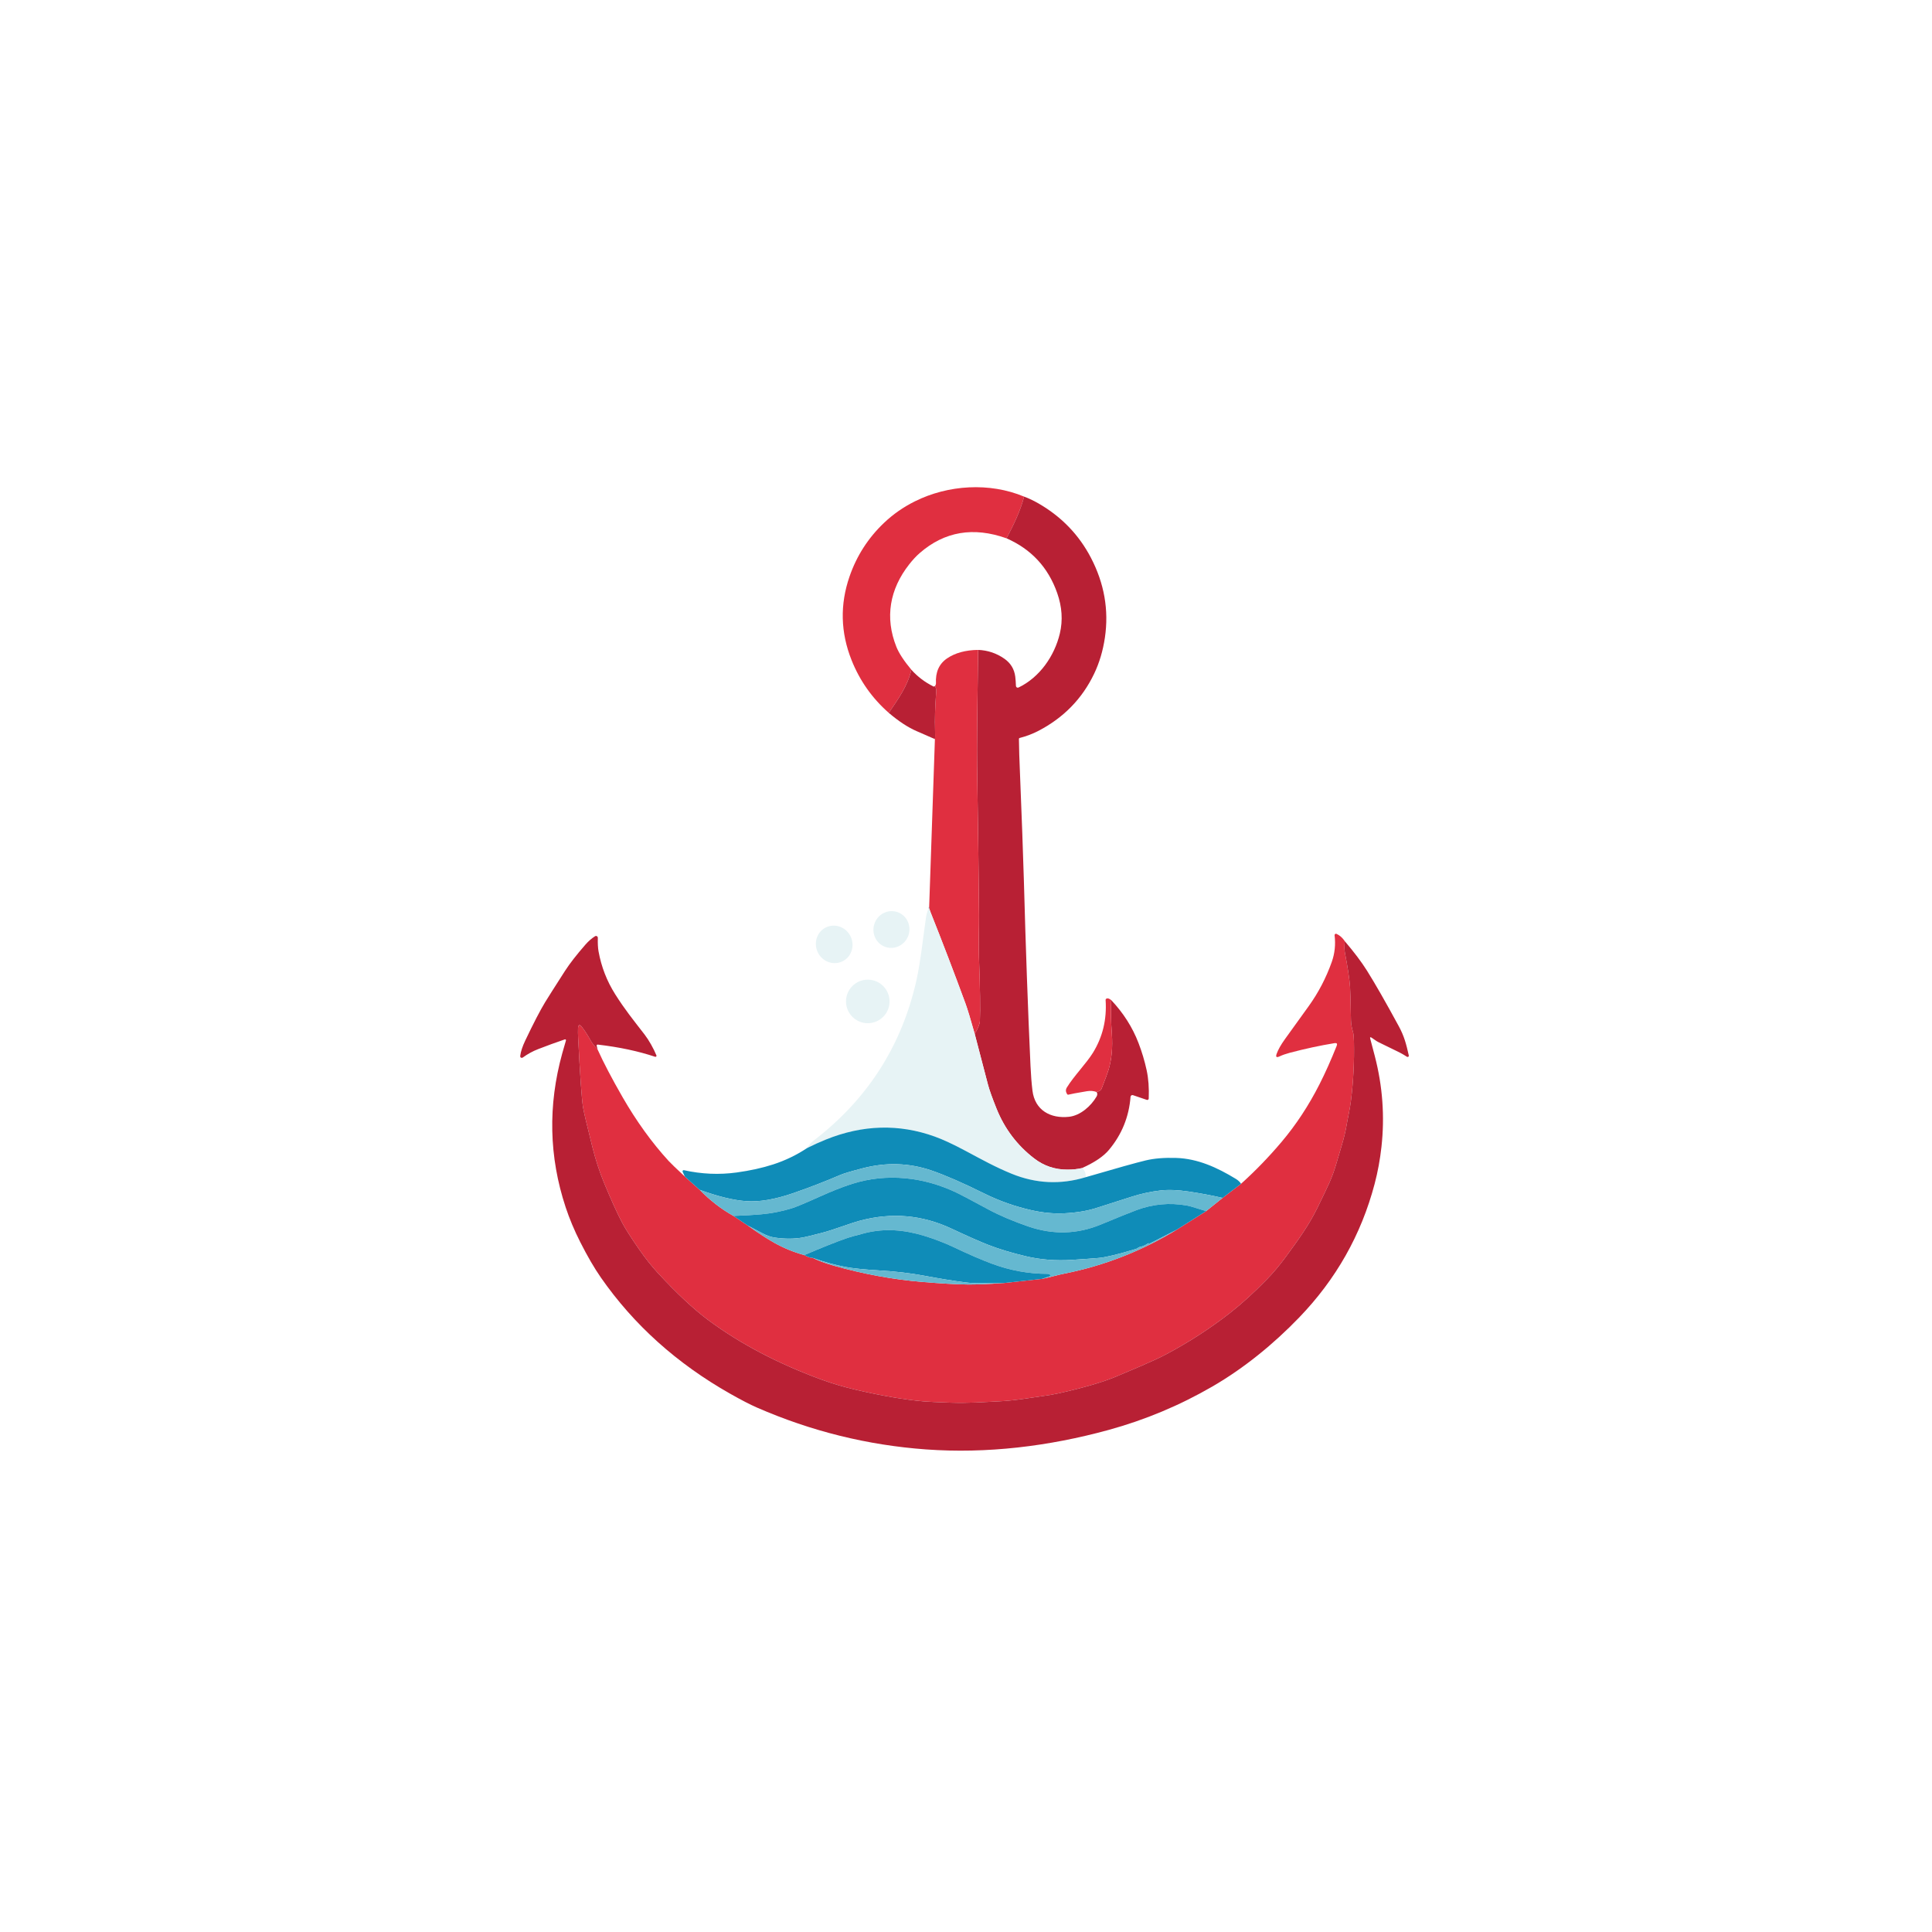
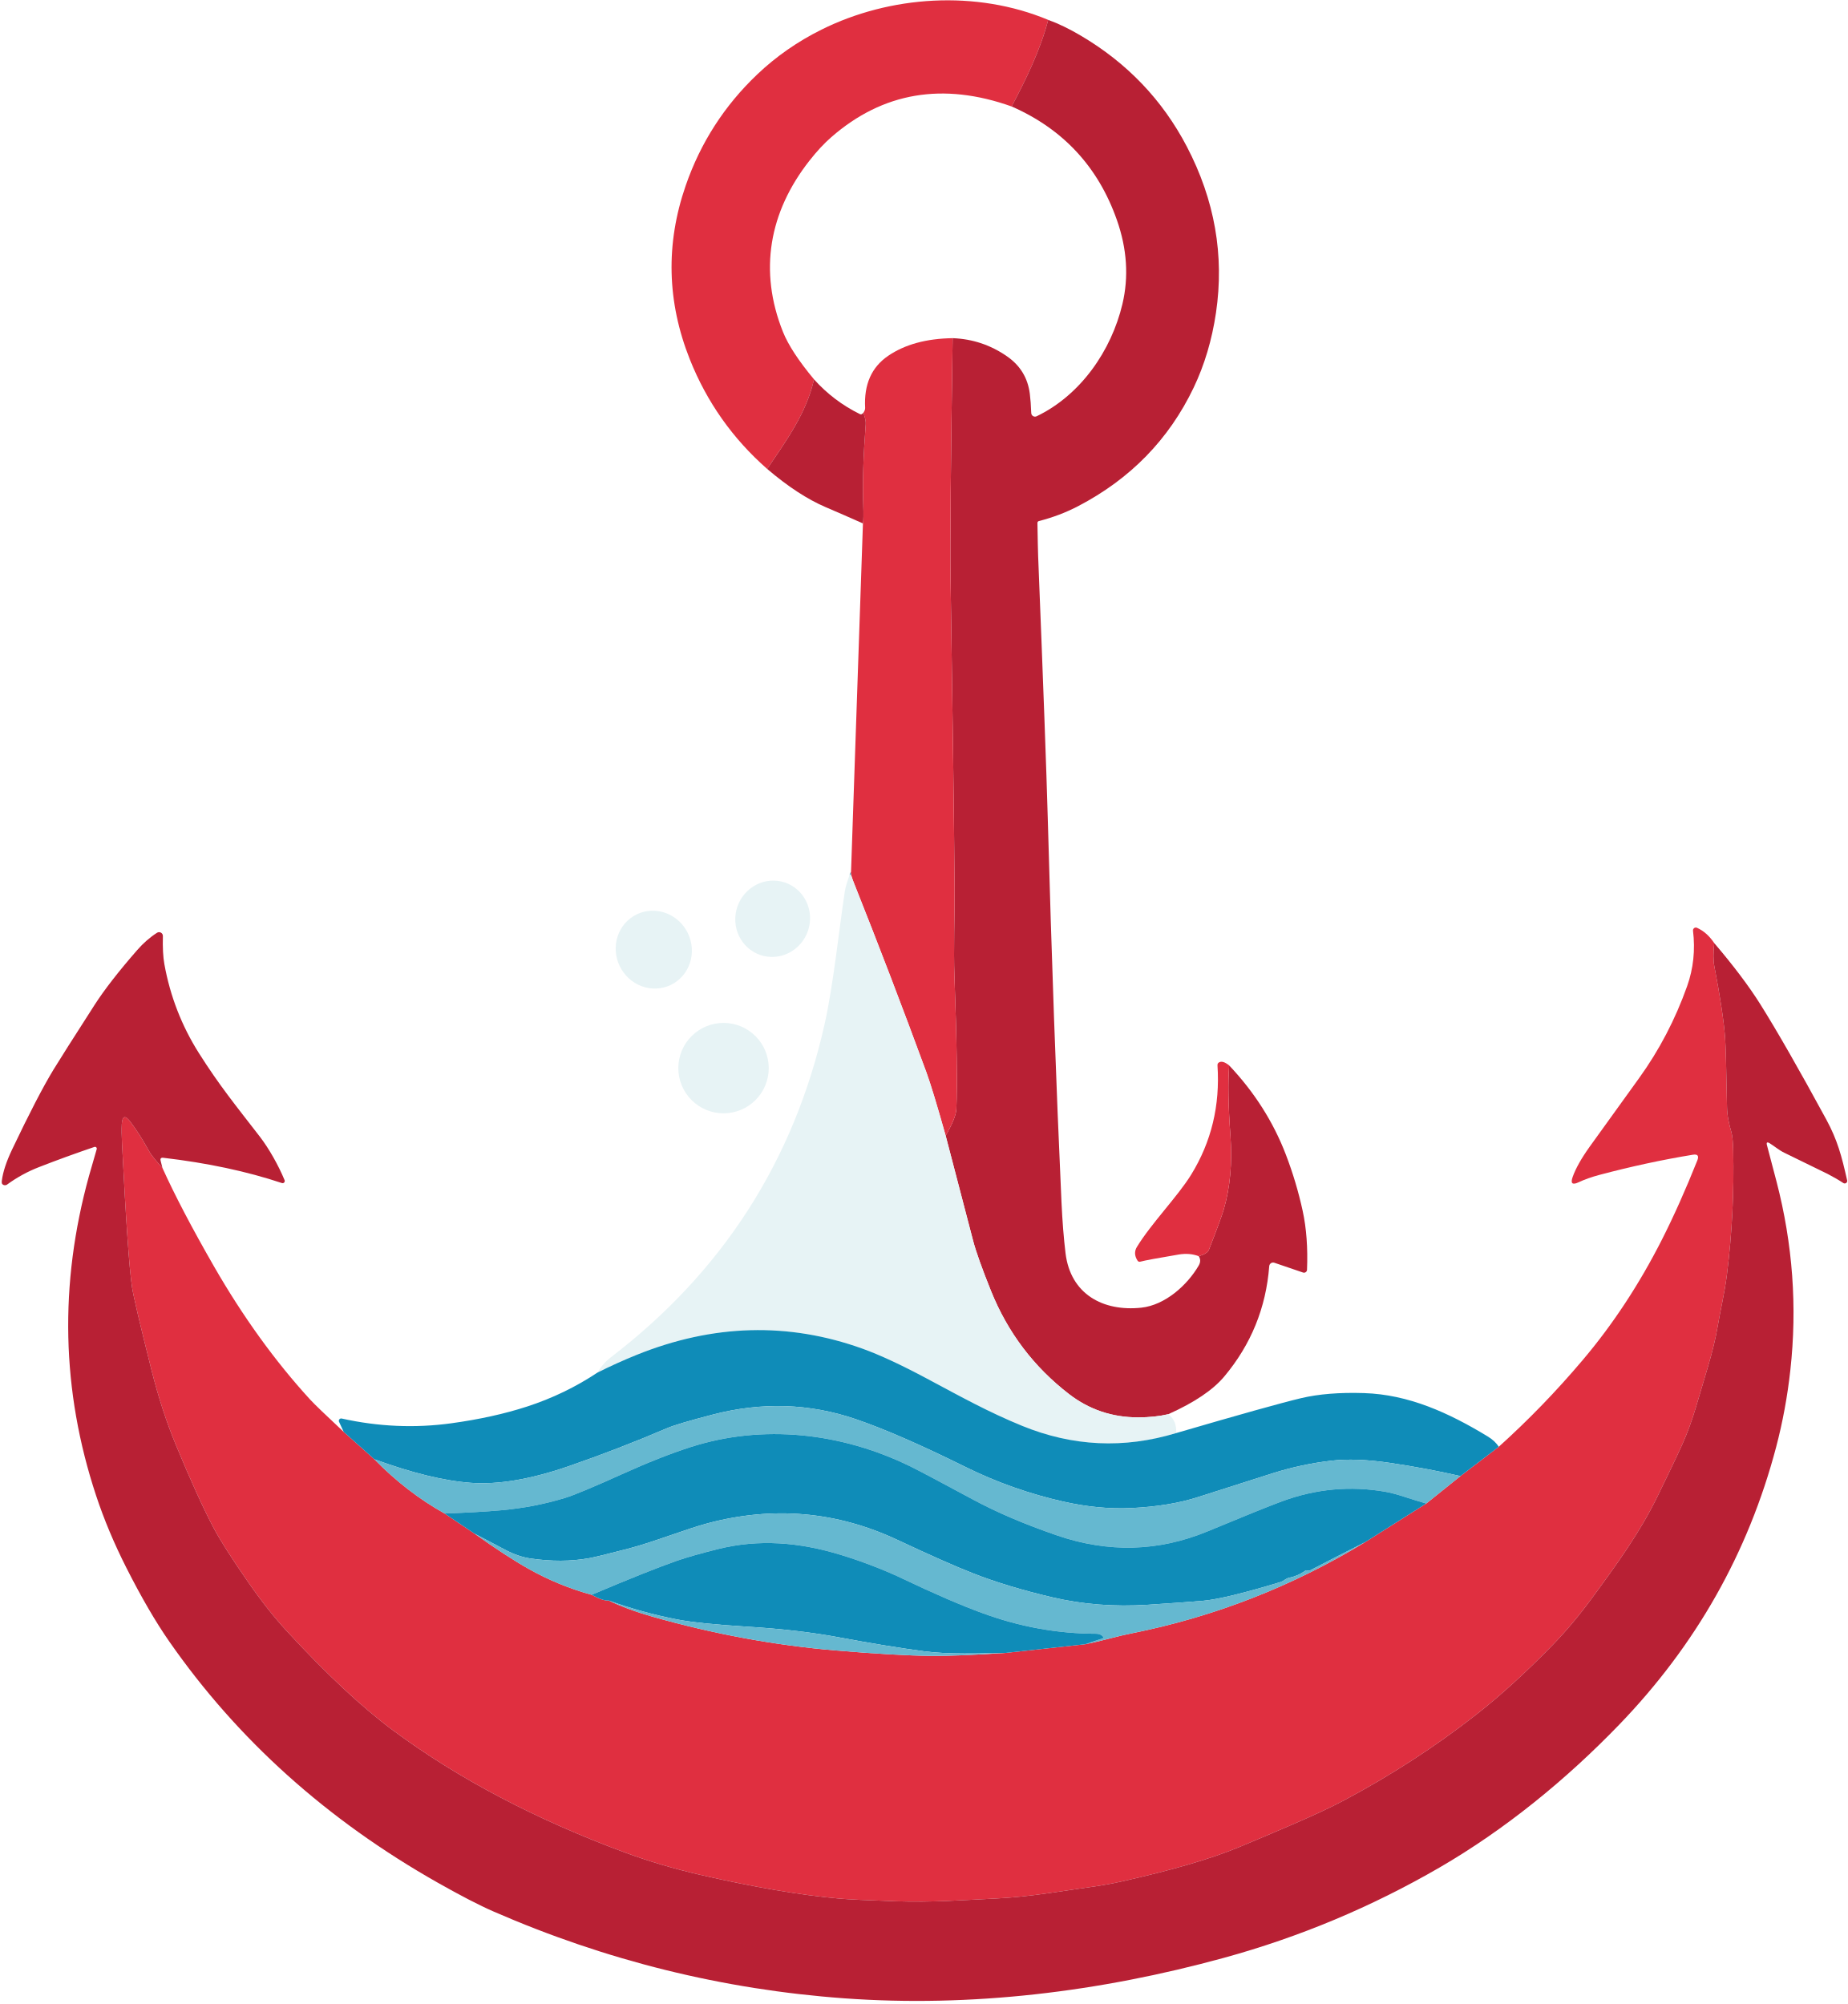
- <svg xmlns="http://www.w3.org/2000/svg" version="1.1" viewBox="0.00 0.00 1024.00 1024.00">
-   <path fill="#e02f40" d="   M 542.80 263.22   C 540.81 270.88 537.17 278.33 533.47 285.32   Q 507.18 275.96 487.47 293.13   Q 484.71 295.53 481.87 299.15   C 471.58 312.25 468.88 327.30 475.11 342.86   Q 477.11 347.86 483.03 354.97   C 481.15 363.52 475.90 370.71 471.08 377.84   Q 457.87 366.24 451.35 349.90   Q 442.57 327.83 450.28 305.53   Q 455.97 289.08 468.56 277.12   Q 475.74 270.29 484.91 265.72   C 502.46 256.98 524.42 255.54 542.80 263.22   Z" />
-   <path fill="#b82034" d="   M 581.22 578.79   Q 583.44 578.13 583.83 577.11   Q 586.94 569.13 587.60 566.86   Q 590.06 558.40 589.31 548.07   Q 588.48 536.74 588.99 530.10   Q 598.64 540.32 603.44 552.83   Q 606.15 559.89 607.74 567.21   Q 609.19 573.88 608.85 582.26   A 0.77 0.76 -79.4 0 1 607.84 582.96   L 600.51 580.46   A 0.99 0.98 -78.4 0 0 599.21 581.32   Q 597.98 597.27 587.74 609.49   Q 583.41 614.66 573.44 619.12   Q 570.01 619.93 565.73 619.93   Q 555.82 619.93 548.11 613.98   Q 534.60 603.56 528.19 587.62   Q 524.73 579.02 523.63 574.82   Q 520.14 561.44 516.63 548.02   Q 519.26 543.44 519.36 541.25   Q 519.77 531.66 518.88 507.56   C 518.60 500.07 518.96 491.82 518.91 485.00   Q 518.70 458.60 517.88 405.81   Q 517.68 392.79 518.41 344.46   Q 526.07 344.75 532.36 349.15   Q 537.35 352.64 538.11 358.66   Q 538.37 360.71 538.47 363.56   A 0.96 0.96 0.0 0 0 539.84 364.40   C 551.02 359.04 558.90 347.71 561.74 335.76   Q 564.21 325.34 560.33 314.30   Q 553.19 293.98 533.47 285.32   C 537.17 278.33 540.81 270.88 542.80 263.22   Q 546.66 264.60 551.22 267.30   Q 568.85 277.73 578.17 295.54   Q 588.86 316.00 585.62 337.97   Q 584.08 348.38 579.92 357.09   Q 570.44 376.92 550.40 387.36   Q 545.78 389.77 540.41 391.15   A 0.48 0.47 -7.0 0 0 540.05 391.61   Q 540.16 398.34 540.23 400.05   Q 542.21 449.54 542.68 466.80   Q 544.14 520.24 546.19 565.01   Q 546.53 572.30 547.22 578.01   C 548.49 588.49 556.81 592.97 566.56 591.93   C 572.62 591.28 578.27 586.22 581.20 581.19   Q 581.95 579.90 581.22 578.79   Z" />
-   <path fill="#e02f40" d="   M 518.41 344.46   Q 517.68 392.79 517.88 405.81   Q 518.70 458.60 518.91 485.00   C 518.96 491.82 518.60 500.07 518.88 507.56   Q 519.77 531.66 519.36 541.25   Q 519.26 543.44 516.63 548.02   Q 513.33 536.27 511.70 531.81   Q 502.76 507.47 493.16 483.37   Q 492.80 482.47 492.52 481.55   Q 492.32 480.86 492.48 480.70   L 495.52 391.75   Q 495.73 390.65 495.60 387.00   Q 495.30 378.61 496.22 366.55   C 496.31 365.39 495.95 364.57 495.64 363.49   Q 496.11 362.80 496.08 362.25   Q 495.59 353.30 501.97 348.96   Q 508.36 344.61 518.41 344.46   Z" />
-   <path fill="#b82034" d="   M 495.64 363.49   C 495.95 364.57 496.31 365.39 496.22 366.55   Q 495.30 378.61 495.60 387.00   Q 495.73 390.65 495.52 391.75   Q 490.83 389.66 485.95 387.57   Q 478.99 384.58 471.08 377.84   C 475.90 370.71 481.15 363.52 483.03 354.97   Q 488.02 360.53 494.72 363.83   Q 495.11 364.02 495.42 363.71   L 495.64 363.49   Z" />
-   <path fill="#65b8d0" d="   M 492.52 481.55   L 492.12 481.46   Q 492.20 480.93 492.48 480.70   Q 492.32 480.86 492.52 481.55   Z" />
-   <path fill="#e7f3f5" d="   M 492.52 481.55   Q 492.80 482.47 493.16 483.37   Q 502.76 507.47 511.70 531.81   Q 513.33 536.27 516.63 548.02   Q 520.14 561.44 523.63 574.82   Q 524.73 579.02 528.19 587.62   Q 534.60 603.56 548.11 613.98   Q 555.82 619.93 565.73 619.93   Q 570.01 619.93 573.44 619.12   Q 575.65 620.76 575.45 623.94   Q 555.49 630.00 536.14 622.09   C 527.52 618.56 520.79 614.81 511.73 609.97   Q 502.00 604.77 495.45 602.41   Q 467.02 592.16 437.73 603.99   Q 432.75 606.00 427.78 608.49   Q 429.15 606.15 431.14 604.63   Q 474.03 571.80 485.74 519.53   C 487.98 509.52 489.44 495.23 490.89 485.71   Q 491.13 484.16 492.12 481.46   L 492.52 481.55   Z" />
-   <path fill="#e7f3f5" d="   M 469.315 501.903   A 9.77 9.52 108.9 0 1 463.473 489.576   A 9.77 9.52 108.9 0 1 475.645 483.417   A 9.77 9.52 108.9 0 1 481.487 495.744   A 9.77 9.52 108.9 0 1 469.315 501.903   Z" />
-   <path fill="#e7f3f5" d="   M 446.461 509.558   A 10.00 9.66 64.4 0 1 433.428 504.714   A 10.00 9.66 64.4 0 1 437.819 491.522   A 10.00 9.66 64.4 0 1 450.852 496.366   A 10.00 9.66 64.4 0 1 446.461 509.558   Z" />
-   <path fill="#e02f40" d="   M 712.78 498.87   Q 712.39 502.62 712.79 504.71   Q 715.05 516.47 715.55 522.99   Q 715.78 525.98 716.04 540.81   C 716.08 543.01 716.59 545.16 717.15 547.11   Q 717.54 548.46 717.62 551.85   Q 717.98 567.67 716.03 583.37   C 715.42 588.29 714.37 592.44 713.60 597.00   Q 712.90 601.16 711.15 607.07   Q 710.63 608.82 708.17 617.12   Q 706.62 622.38 704.57 626.94   Q 702.78 630.93 698.30 640.09   C 693.79 649.32 688.08 657.20 681.58 666.05   Q 676.59 672.84 671.48 678.09   Q 661.29 688.55 652.04 695.79   Q 636.24 708.16 618.08 717.80   Q 613.48 720.25 604.87 723.96   Q 598.07 726.90 591.43 729.66   Q 580.76 734.09 561.28 738.45   Q 557.38 739.32 552.29 740.00   Q 551.42 740.12 543.27 741.32   Q 535.62 742.44 529.67 742.73   C 521.10 743.14 513.39 743.76 504.07 743.45   Q 493.10 743.08 489.49 742.76   Q 474.67 741.45 454.05 736.71   Q 443.95 734.38 434.95 731.06   Q 400.71 718.40 375.75 699.94   Q 363.73 691.04 348.47 674.47   Q 343.69 669.28 338.66 662.04   Q 332.42 653.05 329.86 648.25   Q 325.91 640.81 320.15 626.90   Q 316.60 618.33 313.97 607.92   Q 309.52 590.22 308.99 586.72   Q 307.93 579.75 306.43 550.10   Q 306.27 547.00 306.37 545.12   Q 306.55 541.86 308.54 544.45   Q 310.82 547.43 313.23 551.79   C 314.11 553.37 315.49 554.86 316.74 556.25   Q 321.44 566.66 329.90 581.39   Q 341.01 600.70 354.40 615.34   Q 356.09 617.18 363.00 623.63   L 370.81 630.61   Q 379.07 639.05 388.76 644.47   L 396.33 649.57   Q 404.61 655.47 410.32 658.67   Q 417.87 662.90 426.28 665.22   Q 429.31 666.85 430.58 666.66   Q 435.52 669.02 441.87 670.82   Q 465.38 677.49 488.75 679.44   Q 503.97 680.72 513.00 680.81   Q 519.29 680.88 531.95 680.05   L 552.24 677.84   Q 555.27 677.22 558.18 676.45   Q 561.49 675.57 564.12 675.05   Q 595.90 668.69 623.73 651.75   L 639.28 641.92   L 648.01 634.91   L 657.78 627.44   Q 669.19 617.16 679.25 605.25   Q 690.75 591.65 699.39 574.63   Q 703.94 565.67 708.47 554.32   Q 709.15 552.59 707.32 552.89   Q 695.72 554.79 683.53 558.02   Q 680.46 558.84 678.16 559.92   Q 675.75 561.06 676.65 558.55   Q 677.81 555.30 680.94 550.91   Q 681.61 549.96 693.58 533.36   Q 701.33 522.61 705.86 509.86   Q 708.26 503.10 707.36 495.70   A 0.72 0.72 0.0 0 1 708.36 494.96   Q 710.92 496.10 712.78 498.87   Z" />
-   <path fill="#b82034" d="   M 316.74 556.25   C 315.49 554.86 314.11 553.37 313.23 551.79   Q 310.82 547.43 308.54 544.45   Q 306.55 541.86 306.37 545.12   Q 306.27 547.00 306.43 550.10   Q 307.93 579.75 308.99 586.72   Q 309.52 590.22 313.97 607.92   Q 316.60 618.33 320.15 626.90   Q 325.91 640.81 329.86 648.25   Q 332.42 653.05 338.66 662.04   Q 343.69 669.28 348.47 674.47   Q 363.73 691.04 375.75 699.94   Q 400.71 718.40 434.95 731.06   Q 443.95 734.38 454.05 736.71   Q 474.67 741.45 489.49 742.76   Q 493.10 743.08 504.07 743.45   C 513.39 743.76 521.10 743.14 529.67 742.73   Q 535.62 742.44 543.27 741.32   Q 551.42 740.12 552.29 740.00   Q 557.38 739.32 561.28 738.45   Q 580.76 734.09 591.43 729.66   Q 598.07 726.90 604.87 723.96   Q 613.48 720.25 618.08 717.80   Q 636.24 708.16 652.04 695.79   Q 661.29 688.55 671.48 678.09   Q 676.59 672.84 681.58 666.05   C 688.08 657.20 693.79 649.32 698.30 640.09   Q 702.78 630.93 704.57 626.94   Q 706.62 622.38 708.17 617.12   Q 710.63 608.82 711.15 607.07   Q 712.90 601.16 713.60 597.00   C 714.37 592.44 715.42 588.29 716.03 583.37   Q 717.98 567.67 717.62 551.85   Q 717.54 548.46 717.15 547.11   C 716.59 545.16 716.08 543.01 716.04 540.81   Q 715.78 525.98 715.55 522.99   Q 715.05 516.47 712.79 504.71   Q 712.39 502.62 712.78 498.87   Q 720.21 507.59 724.53 514.47   Q 730.93 524.67 741.37 543.89   C 744.22 549.15 745.29 553.18 746.70 559.45   A 0.64 0.64 0.0 0 1 745.73 560.12   Q 743.99 558.97 741.74 557.80   Q 741.64 557.75 730.63 552.37   C 729.31 551.73 728.15 550.72 726.94 549.97   Q 725.93 549.35 726.24 550.49   Q 726.81 552.55 728.69 559.80   Q 734.88 583.66 732.20 607.88   Q 731.09 617.96 728.57 627.53   Q 717.91 667.95 688.44 698.45   C 675.02 712.35 659.47 725.09 642.62 734.86   Q 616.60 749.93 587.65 757.88   C 555.88 766.60 523.10 770.56 490.78 768.22   Q 444.31 764.85 401.25 746.06   Q 395.81 743.69 386.97 738.68   Q 344.62 714.69 318.49 677.14   Q 313.28 669.66 307.55 658.34   Q 302.85 649.06 299.81 639.88   Q 286.54 599.76 298.01 558.27   Q 298.39 556.90 299.97 551.47   A 0.46 0.46 0.0 0 0 299.38 550.90   Q 292.14 553.36 285.29 556.03   Q 280.90 557.73 277.12 560.49   A 0.94 0.92 -39.0 0 1 275.87 560.37   Q 275.68 560.16 275.76 559.50   Q 276.18 556.19 278.35 551.61   Q 284.91 537.81 288.94 531.17   Q 291.15 527.54 299.42 514.66   Q 303.21 508.77 310.34 500.61   Q 312.65 497.97 315.37 496.23   A 0.97 0.97 0.0 0 1 316.86 497.07   Q 316.74 501.50 317.24 504.26   Q 319.46 516.52 326.05 526.95   C 331.32 535.28 335.43 540.28 341.59 548.26   C 343.93 551.29 346.38 555.65 347.92 559.39   A 0.55 0.55 0.0 0 1 347.24 560.12   Q 333.82 555.64 316.97 553.67   Q 316.06 553.56 316.29 554.45   L 316.74 556.25   Z" />
-   <path fill="#e7f3f5" d="   M 471.48 530.78   A 11.54 11.54 0.0 0 1 459.94 542.32   A 11.54 11.54 0.0 0 1 448.40 530.78   A 11.54 11.54 0.0 0 1 459.94 519.24   A 11.54 11.54 0.0 0 1 471.48 530.78   Z" />
-   <path fill="#e02f40" d="   M 588.99 530.10   Q 588.48 536.74 589.31 548.07   Q 590.06 558.40 587.60 566.86   Q 586.94 569.13 583.83 577.11   Q 583.44 578.13 581.22 578.79   Q 578.89 577.89 576.06 578.37   Q 567.98 579.73 566.34 580.18   Q 565.84 580.32 565.57 579.88   Q 564.43 578.07 565.44 576.42   C 569.14 570.37 575.85 563.55 579.27 558.00   Q 587.03 545.43 586.00 530.07   Q 585.97 529.54 586.43 529.30   Q 587.37 528.79 588.99 530.10   Z" />
-   <path fill="#0f8cb8" d="   M 575.45 623.94   Q 599.88 616.80 607.32 615.03   Q 614.05 613.43 623.40 613.73   C 634.76 614.09 645.00 618.73 654.97 624.80   Q 656.88 625.96 657.78 627.44   L 648.01 634.91   Q 639.04 632.87 630.05 631.55   Q 621.26 630.25 614.95 631.00   Q 607.36 631.89 600.01 634.22   Q 583.58 639.44 581.24 640.21   Q 574.02 642.59 564.00 643.08   Q 555.78 643.47 546.76 641.45   Q 533.71 638.53 521.59 632.54   Q 504.59 624.12 493.74 620.40   Q 475.99 614.32 457.15 619.23   Q 448.07 621.59 445.48 622.71   Q 433.13 628.00 420.44 632.39   Q 405.96 637.40 395.50 636.64   Q 385.27 635.90 370.81 630.61   L 363.00 623.63   L 361.81 621.05   A 0.60 0.60 0.0 0 1 362.48 620.22   Q 376.53 623.35 390.45 621.44   Q 401.20 619.96 409.79 617.17   Q 419.43 614.04 427.78 608.49   Q 432.75 606.00 437.73 603.99   Q 467.02 592.16 495.45 602.41   Q 502.00 604.77 511.73 609.97   C 520.79 614.81 527.52 618.56 536.14 622.09   Q 555.49 630.00 575.45 623.94   Z" />
-   <path fill="#65b8d0" d="   M 648.01 634.91   L 639.28 641.92   Q 636.52 641.12 634.06 640.32   Q 630.84 639.26 628.80 638.91   Q 615.41 636.59 602.51 641.34   Q 598.06 642.97 583.51 649.01   Q 564.67 656.82 544.96 650.03   Q 532.59 645.76 523.61 640.91   Q 510.86 634.03 507.44 632.36   C 490.01 623.87 470.05 621.56 451.52 627.52   Q 443.81 630.00 434.02 634.43   Q 422.92 639.45 419.40 640.52   Q 411.59 642.89 403.20 643.64   Q 397.58 644.15 388.76 644.47   Q 379.07 639.05 370.81 630.61   Q 385.27 635.90 395.50 636.64   Q 405.96 637.40 420.44 632.39   Q 433.13 628.00 445.48 622.71   Q 448.07 621.59 457.15 619.23   Q 475.99 614.32 493.74 620.40   Q 504.59 624.12 521.59 632.54   Q 533.71 638.53 546.76 641.45   Q 555.78 643.47 564.00 643.08   Q 574.02 642.59 581.24 640.21   Q 583.58 639.44 600.01 634.22   Q 607.36 631.89 614.95 631.00   Q 621.26 630.25 630.05 631.55   Q 639.04 632.87 648.01 634.91   Z" />
-   <path fill="#0f8cb8" d="   M 639.28 641.92   L 623.73 651.75   Q 616.54 655.40 609.47 659.07   Q 609.39 659.11 608.93 659.00   Q 608.62 658.92 608.37 659.10   Q 606.51 660.43 604.25 660.88   Q 603.76 660.98 603.23 661.35   Q 602.58 661.81 602.16 661.94   Q 587.98 666.24 582.37 666.74   Q 577.89 667.13 568.26 667.76   Q 555.43 668.59 543.84 665.86   Q 532.44 663.18 523.72 659.78   Q 517.15 657.22 504.30 651.19   Q 481.04 640.30 455.94 646.95   C 450.43 648.41 442.08 651.77 435.60 653.45   Q 427.56 655.54 425.61 655.88   Q 418.66 657.12 410.69 655.95   Q 407.53 655.49 404.16 653.70   Q 400.28 651.64 396.33 649.57   L 388.76 644.47   Q 397.58 644.15 403.20 643.64   Q 411.59 642.89 419.40 640.52   Q 422.92 639.45 434.02 634.43   Q 443.81 630.00 451.52 627.52   C 470.05 621.56 490.01 623.87 507.44 632.36   Q 510.86 634.03 523.61 640.91   Q 532.59 645.76 544.96 650.03   Q 564.67 656.82 583.51 649.01   Q 598.06 642.97 602.51 641.34   Q 615.41 636.59 628.80 638.91   Q 630.84 639.26 634.06 640.32   Q 636.52 641.12 639.28 641.92   Z" />
-   <path fill="#65b8d0" d="   M 623.73 651.75   Q 595.90 668.69 564.12 675.05   Q 561.49 675.57 558.18 676.45   Q 555.27 677.22 552.24 677.84   L 556.61 676.36   Q 557.09 676.20 556.74 675.83   Q 556.12 675.16 555.04 675.16   Q 540.36 675.15 526.07 669.92   Q 517.73 666.87 505.57 661.07   C 500.57 658.68 494.62 656.47 489.77 655.00   C 479.28 651.81 469.02 650.92 458.47 653.56   Q 451.77 655.24 448.05 656.53   Q 440.74 659.09 426.28 665.22   Q 417.87 662.90 410.32 658.67   Q 404.61 655.47 396.33 649.57   Q 400.28 651.64 404.16 653.70   Q 407.53 655.49 410.69 655.95   Q 418.66 657.12 425.61 655.88   Q 427.56 655.54 435.60 653.45   C 442.08 651.77 450.43 648.41 455.94 646.95   Q 481.04 640.30 504.30 651.19   Q 517.15 657.22 523.72 659.78   Q 532.44 663.18 543.84 665.86   Q 555.43 668.59 568.26 667.76   Q 577.89 667.13 582.37 666.74   Q 587.98 666.24 602.16 661.94   Q 602.58 661.81 603.23 661.35   Q 603.76 660.98 604.25 660.88   Q 606.51 660.43 608.37 659.10   Q 608.62 658.92 608.93 659.00   Q 609.39 659.11 609.47 659.07   Q 616.54 655.40 623.73 651.75   Z" />
-   <path fill="#0f8cb8" d="   M 552.24 677.84   L 531.95 680.05   C 525.12 680.16 517.39 680.46 511.18 679.64   Q 501.56 678.36 489.47 676.09   Q 479.20 674.16 465.95 673.35   Q 453.72 672.60 447.99 671.49   Q 439.20 669.78 430.58 666.66   Q 429.31 666.85 426.28 665.22   Q 440.74 659.09 448.05 656.53   Q 451.77 655.24 458.47 653.56   C 469.02 650.92 479.28 651.81 489.77 655.00   C 494.62 656.47 500.57 658.68 505.57 661.07   Q 517.73 666.87 526.07 669.92   Q 540.36 675.15 555.04 675.16   Q 556.12 675.16 556.74 675.83   Q 557.09 676.20 556.61 676.36   L 552.24 677.84   Z" />
-   <path fill="#65b8d0" d="   M 531.95 680.05   Q 519.29 680.88 513.00 680.81   Q 503.97 680.72 488.75 679.44   Q 465.38 677.49 441.87 670.82   Q 435.52 669.02 430.58 666.66   Q 439.20 669.78 447.99 671.49   Q 453.72 672.60 465.95 673.35   Q 479.20 674.16 489.47 676.09   Q 501.56 678.36 511.18 679.64   C 517.39 680.46 525.12 680.16 531.95 680.05   Z" />
+ <svg xmlns="http://www.w3.org/2000/svg" width="495" height="537" viewBox="0 0 495 537" fill="none">
+   <path d="M280.834 5.33C278.745 13.371 274.924 21.192 271.039 28.53C252.64 21.98 236.543 24.712 222.748 36.729C220.817 38.409 218.857 40.516 216.869 43.049C206.067 56.801 203.232 72.601 209.773 88.936C211.172 92.435 213.944 96.673 218.087 101.649C216.113 110.625 210.602 118.173 205.542 125.658C196.297 117.54 189.392 107.763 184.829 96.327C178.684 80.88 178.31 65.354 183.706 49.747C187.688 38.234 194.085 28.292 202.896 19.922C207.922 15.142 213.643 11.152 220.061 7.954C238.485 -1.221 261.539 -2.733 280.834 5.33Z" fill="#E02F40" />
+   <path d="M321.167 336.616C322.721 336.155 323.635 335.567 323.907 334.853C326.084 329.268 327.403 325.681 327.865 324.092C329.587 318.171 330.185 311.596 329.66 304.366C329.08 296.437 328.968 290.149 329.324 285.501C336.078 292.654 341.135 300.608 344.494 309.364C346.391 314.305 347.895 319.337 349.008 324.46C350.023 329.128 350.412 334.394 350.174 340.259C350.168 340.385 350.134 340.509 350.074 340.619C350.013 340.73 349.928 340.825 349.825 340.896C349.722 340.967 349.604 341.013 349.48 341.03C349.357 341.048 349.231 341.035 349.113 340.994L341.418 338.37C341.27 338.318 341.111 338.301 340.955 338.321C340.799 338.341 340.649 338.397 340.518 338.484C340.386 338.571 340.275 338.687 340.195 338.824C340.115 338.961 340.066 339.114 340.053 339.272C339.193 350.435 335.179 360.293 328.012 368.845C324.982 372.464 319.978 375.834 313 378.955C310.599 379.522 307.901 379.805 304.906 379.805C297.97 379.805 291.804 377.723 286.408 373.559C276.953 366.266 269.983 357.042 265.496 345.886C263.075 339.867 261.479 335.388 260.709 332.449C258.267 323.084 255.817 313.706 253.361 304.314C255.201 301.109 256.157 298.74 256.227 297.207C256.513 290.495 256.346 278.706 255.723 261.839C255.429 253.976 255.807 245.315 255.754 238.155C255.607 219.679 255.247 191.967 254.673 155.021C254.533 145.909 254.718 124.44 255.229 90.616C260.59 90.819 265.472 92.46 269.874 95.539C273.366 97.982 275.378 101.31 275.91 105.523C276.092 106.958 276.218 108.672 276.288 110.667C276.293 110.834 276.34 110.998 276.424 111.143C276.507 111.288 276.626 111.409 276.769 111.497C276.912 111.584 277.074 111.635 277.241 111.644C277.408 111.653 277.575 111.62 277.727 111.549C289.463 105.922 297.736 94.028 300.717 81.482C302.446 74.19 301.953 66.68 299.237 58.954C294.24 44.732 284.841 34.591 271.039 28.53C274.924 21.192 278.745 13.371 280.834 5.33C283.535 6.295 286.482 7.723 289.673 9.613C302.012 16.912 311.443 26.795 317.966 39.259C325.447 53.579 328.054 68.426 325.787 83.802C324.709 91.088 322.714 97.779 319.803 103.875C313.168 117.753 302.838 128.346 288.813 135.652C285.579 137.339 282.083 138.665 278.325 139.631C278.216 139.659 278.12 139.722 278.052 139.809C277.983 139.897 277.946 140.004 277.947 140.114C278.024 144.824 278.087 147.778 278.136 148.974C279.522 183.611 280.379 206.969 280.708 219.049C281.73 256.45 282.958 290.817 284.393 322.15C284.631 327.252 284.991 331.801 285.474 335.798C286.807 346.8 295.542 351.503 305.777 350.411C312.139 349.729 318.071 344.417 321.146 339.136C321.671 338.233 321.678 337.393 321.167 336.616Z" fill="#B82034" />
+   <path d="M255.229 90.616C254.718 124.44 254.533 145.909 254.673 155.021C255.247 191.967 255.607 219.679 255.754 238.155C255.807 245.315 255.429 253.976 255.723 261.839C256.346 278.706 256.513 290.495 256.227 297.207C256.157 298.74 255.201 301.109 253.361 304.314C251.051 296.091 249.326 290.418 248.185 287.297C241.928 270.262 235.44 253.311 228.722 236.444C228.47 235.814 228.246 235.177 228.05 234.533C227.91 234.051 227.896 233.753 228.008 233.641L231.199 140.261C231.346 139.491 231.374 137.829 231.283 135.274C231.073 129.403 231.29 122.246 231.934 113.806C232.029 112.588 231.651 111.727 231.325 110.594C231.654 110.111 231.808 109.677 231.787 109.292C231.444 103.028 233.505 98.377 237.97 95.34C242.443 92.295 248.196 90.721 255.229 90.616Z" fill="#E02F40" />
+   <path d="M231.325 110.593C231.651 111.727 232.029 112.588 231.934 113.806C231.29 122.246 231.073 129.403 231.283 135.274C231.374 137.829 231.346 139.491 231.199 140.261C227.917 138.798 224.568 137.336 221.153 135.873C216.282 133.78 211.078 130.375 205.542 125.658C210.602 118.173 216.114 110.625 218.087 101.649C221.58 105.54 225.67 108.641 230.359 110.95C230.632 111.083 230.877 111.041 231.094 110.824L231.325 110.593Z" fill="#B82034" />
+   <path d="M228.05 234.533L227.63 234.439C227.686 234.068 227.812 233.802 228.008 233.641C227.896 233.753 227.91 234.051 228.05 234.533Z" fill="#65B8D0" />
+   <path d="M228.05 234.533C228.246 235.177 228.47 235.814 228.722 236.444C235.44 253.311 241.928 270.262 248.185 287.297C249.326 290.418 251.051 296.091 253.361 304.314C255.817 313.706 258.267 323.084 260.709 332.449C261.479 335.388 263.075 339.867 265.496 345.886C269.983 357.042 276.953 366.266 286.408 373.559C291.804 377.723 297.97 379.805 304.906 379.805C307.901 379.805 310.599 379.522 313 378.955C314.547 380.103 315.25 381.79 315.11 384.015C301.141 388.256 287.385 387.609 273.842 382.073C264.793 378.367 257.728 374.43 248.217 369.349C241.407 365.71 235.71 363.065 231.126 361.413C211.228 354.239 191.03 354.792 170.531 363.072C167.046 364.478 163.564 366.053 160.085 367.796C161.044 366.158 162.22 364.807 163.613 363.743C193.63 340.767 212.737 310.987 220.932 274.405C223.284 263.897 224.816 248.895 226.339 238.901C226.507 237.816 226.937 236.329 227.63 234.439L228.05 234.533Z" fill="#E7F3F5" />
+   <path d="M203.689 255.9C202.448 255.475 201.304 254.803 200.324 253.923C199.344 253.042 198.546 251.971 197.977 250.769C197.407 249.567 197.077 248.259 197.005 246.919C196.933 245.579 197.12 244.234 197.556 242.959C197.993 241.685 198.669 240.507 199.548 239.492C200.426 238.478 201.489 237.647 202.675 237.046C203.862 236.446 205.149 236.088 206.463 235.993C207.777 235.898 209.092 236.068 210.334 236.493C211.576 236.918 212.719 237.59 213.7 238.471C214.68 239.351 215.477 240.423 216.047 241.624C216.616 242.826 216.947 244.134 217.019 245.474C217.091 246.814 216.903 248.16 216.467 249.434C216.031 250.708 215.354 251.886 214.476 252.901C213.598 253.916 212.535 254.747 211.348 255.347C210.162 255.948 208.875 256.306 207.561 256.401C206.247 256.496 204.931 256.326 203.689 255.9Z" fill="#E7F3F5" />
+   <path d="M179.697 263.937C178.496 264.512 177.189 264.837 175.852 264.893C174.514 264.949 173.172 264.734 171.901 264.262C170.631 263.79 169.457 263.069 168.447 262.141C167.437 261.212 166.611 260.094 166.015 258.851C164.812 256.34 164.622 253.47 165.486 250.873C166.351 248.276 168.199 246.164 170.625 245.002C171.826 244.426 173.132 244.101 174.47 244.046C175.807 243.99 177.15 244.204 178.42 244.676C179.691 245.149 180.864 245.869 181.874 246.798C182.884 247.726 183.711 248.844 184.306 250.087C185.509 252.598 185.699 255.468 184.835 258.065C183.971 260.663 182.122 262.775 179.697 263.937Z" fill="#E7F3F5" />
+   <path d="M459.28 252.716C459.007 255.341 459.01 257.384 459.29 258.847C460.872 267.077 461.838 273.474 462.188 278.037C462.349 280.13 462.52 286.366 462.702 296.745C462.744 299.054 463.28 301.312 463.867 303.359C464.14 304.303 464.305 305.962 464.361 308.335C464.613 319.407 464.056 330.437 462.692 341.425C462.051 346.59 460.949 350.946 460.141 355.733C459.651 358.645 458.793 362.169 457.569 366.305C457.205 367.53 456.162 371.047 454.44 376.855C453.355 380.537 452.096 383.973 450.661 387.165C449.408 389.957 447.214 394.559 444.079 400.97C439.344 410.659 433.35 418.932 426.526 428.222C423.034 432.975 419.499 437.188 415.923 440.862C408.791 448.183 401.988 454.377 395.515 459.444C384.457 468.101 372.573 475.803 359.863 482.55C356.644 484.264 352.021 486.42 345.995 489.017C341.236 491.074 336.533 493.069 331.886 495C324.418 498.101 313.868 501.177 300.234 504.228C297.505 504.837 294.359 505.38 290.797 505.855C290.188 505.939 287.031 506.401 281.327 507.241C275.973 508.025 271.214 508.518 267.05 508.721C258.053 509.152 249.959 509.803 240.175 509.477C232.497 509.218 227.395 508.977 224.869 508.753C214.497 507.836 202.095 505.719 187.664 502.402C180.595 500.771 173.911 498.794 167.613 496.47C143.649 487.61 122.933 476.72 105.464 463.8C97.052 457.571 87.505 448.659 76.825 437.062C73.48 433.429 70.047 429.08 66.527 424.013C62.16 417.721 59.08 412.895 57.288 409.536C54.524 404.329 51.126 396.858 47.095 387.123C44.61 381.125 42.448 374.483 40.607 367.197C37.493 354.81 35.75 347.391 35.379 344.941C34.637 340.063 33.741 327.249 32.692 306.498C32.58 304.328 32.559 302.585 32.629 301.27C32.755 298.988 33.514 298.754 34.907 300.566C36.502 302.652 38.144 305.22 39.83 308.272C40.754 309.93 42.203 311.495 43.515 312.954C46.804 320.24 51.41 329.037 57.331 339.346C65.106 352.86 73.68 364.741 83.051 374.987C84.234 376.275 87.243 379.176 92.079 383.69L100.278 391.017C106.059 396.924 112.34 401.774 119.122 405.568L127.069 410.922C132.864 415.051 137.76 418.235 141.756 420.475C147.04 423.435 152.625 425.727 158.511 427.351C160.631 428.492 162.136 428.996 163.025 428.863C166.482 430.514 170.433 431.97 174.877 433.23C191.331 437.898 207.736 440.915 224.092 442.279C234.744 443.175 243.23 443.655 249.55 443.718C253.952 443.767 260.583 443.501 269.444 442.92L290.744 440.6C292.865 440.166 294.943 439.679 296.98 439.14C299.297 438.525 301.375 438.035 303.216 437.671C325.458 433.219 346.317 425.066 365.795 413.21L382.119 402.891L391.284 395.531L401.541 387.689C409.526 380.495 417.039 372.73 424.08 364.394C432.128 354.876 439.176 344.161 445.223 332.249C448.407 325.978 451.585 318.871 454.755 310.928C455.231 309.717 454.829 309.217 453.548 309.427C445.429 310.756 437.104 312.551 428.573 314.812C426.424 315.386 424.545 316.051 422.935 316.807C421.249 317.604 420.72 317.125 421.35 315.368C422.162 313.094 423.663 310.42 425.854 307.348C426.323 306.683 430.746 300.542 439.124 288.924C444.548 281.4 448.845 273.177 452.015 264.253C453.695 259.522 454.22 254.567 453.59 249.388C453.575 249.257 453.596 249.124 453.649 249.003C453.702 248.882 453.785 248.777 453.892 248.698C453.998 248.62 454.123 248.57 454.254 248.555C454.385 248.54 454.518 248.559 454.64 248.611C456.431 249.409 457.978 250.777 459.28 252.716Z" fill="#E02F40" />
+   <path d="M43.515 312.954C42.203 311.495 40.754 309.93 39.83 308.272C38.144 305.22 36.502 302.652 34.907 300.566C33.514 298.754 32.755 298.988 32.629 301.27C32.559 302.585 32.58 304.328 32.692 306.498C33.741 327.249 34.637 340.063 35.379 344.941C35.75 347.391 37.493 354.81 40.607 367.197C42.448 374.483 44.61 381.125 47.095 387.123C51.126 396.858 54.524 404.329 57.288 409.536C59.08 412.895 62.16 417.721 66.527 424.013C70.047 429.08 73.48 433.429 76.825 437.062C87.505 448.659 97.052 457.571 105.464 463.8C122.933 476.72 143.649 487.61 167.613 496.47C173.911 498.794 180.595 500.771 187.664 502.402C202.095 505.719 214.497 507.836 224.869 508.753C227.395 508.977 232.497 509.218 240.175 509.477C249.959 509.803 258.053 509.152 267.05 508.721C271.214 508.518 275.973 508.025 281.327 507.241C287.031 506.401 290.188 505.939 290.797 505.855C294.359 505.38 297.505 504.837 300.234 504.228C313.868 501.177 324.418 498.101 331.886 495C336.533 493.069 341.236 491.074 345.995 489.017C352.021 486.42 356.644 484.264 359.863 482.55C372.573 475.803 384.457 468.101 395.515 459.444C401.988 454.377 408.791 448.183 415.923 440.862C419.499 437.188 423.034 432.975 426.526 428.222C433.35 418.932 439.344 410.659 444.079 400.97C447.214 394.559 449.408 389.957 450.661 387.165C452.096 383.973 453.355 380.537 454.44 376.855C456.162 371.047 457.205 367.53 457.569 366.305C458.793 362.169 459.651 358.645 460.141 355.733C460.949 350.946 462.051 346.59 462.692 341.425C464.056 330.437 464.613 319.407 464.361 308.335C464.305 305.962 464.14 304.303 463.867 303.359C463.28 301.312 462.744 299.054 462.702 296.745C462.52 286.366 462.349 280.13 462.188 278.037C461.838 273.474 460.872 267.077 459.29 258.847C459.01 257.384 459.007 255.341 459.28 252.716C464.48 258.819 468.592 264.278 471.615 269.093C476.094 276.232 481.987 286.527 489.294 299.978C492.286 305.5 493.409 309.731 494.889 316.313C494.916 316.443 494.904 316.577 494.855 316.699C494.806 316.822 494.722 316.927 494.613 317.002C494.504 317.077 494.376 317.119 494.244 317.121C494.112 317.124 493.982 317.087 493.871 317.017C492.653 316.212 491.257 315.4 489.682 314.581C489.612 314.546 485.724 312.646 478.019 308.881C476.633 308.209 475.415 307.148 474.145 306.361C473.438 305.927 473.193 306.109 473.41 306.907C473.809 308.349 474.666 311.607 475.982 316.681C480.314 333.38 481.543 350.204 479.667 367.155C478.89 374.21 477.62 381.086 475.856 387.784C468.396 416.073 454.353 440.89 433.728 462.236C419.639 476.828 403.315 490.203 385.625 500.459C367.415 511.007 348.179 519.062 327.918 524.626C294.565 533.78 260.153 537.937 226.223 535.481C193.7 533.122 162.37 525.368 132.234 512.217C128.427 510.559 123.43 507.976 117.243 504.47C87.603 487.68 63.64 466.145 45.352 439.865C41.706 434.63 37.878 428.051 33.867 420.128C30.578 413.634 27.869 407.174 25.742 400.749C16.455 372.67 15.825 344.112 23.852 315.075C24.118 314.116 24.804 311.736 25.91 307.936C25.936 307.851 25.938 307.76 25.916 307.673C25.894 307.587 25.848 307.508 25.784 307.447C25.72 307.385 25.64 307.342 25.553 307.322C25.465 307.303 25.375 307.308 25.291 307.337C20.223 309.059 15.293 310.854 10.499 312.723C7.426 313.913 4.567 315.473 1.922 317.405C1.723 317.551 1.479 317.62 1.236 317.596C0.993 317.573 0.769 317.46 0.61 317.279C0.477 317.132 0.438 316.828 0.494 316.366C0.788 314.049 1.694 311.288 3.213 308.083C7.804 298.425 11.51 291.272 14.331 286.625C15.877 284.084 19.545 278.307 25.332 269.292C27.985 265.17 31.806 260.254 36.796 254.543C38.413 252.695 40.173 251.162 42.077 249.945C42.232 249.846 42.412 249.791 42.596 249.786C42.78 249.781 42.963 249.826 43.123 249.917C43.284 250.008 43.417 250.14 43.508 250.3C43.599 250.46 43.645 250.642 43.641 250.826C43.557 253.927 43.69 256.443 44.04 258.375C45.594 266.955 48.677 274.895 53.289 282.195C58.821 290.939 63.136 296.189 69.603 304.566C72.059 307.747 74.631 312.324 76.248 316.25C76.29 316.352 76.301 316.464 76.281 316.572C76.261 316.68 76.211 316.781 76.136 316.861C76.061 316.942 75.964 316.999 75.858 317.027C75.751 317.054 75.639 317.051 75.534 317.017C66.142 313.881 55.549 311.624 43.757 310.245C43.12 310.168 42.882 310.441 43.043 311.064L43.515 312.954Z" fill="#B82034" />
+   <path d="M205.962 286.215C205.962 289.428 204.686 292.51 202.414 294.782C200.142 297.054 197.06 298.33 193.847 298.33C192.256 298.33 190.681 298.017 189.211 297.408C187.741 296.799 186.406 295.907 185.281 294.782C184.156 293.657 183.263 292.321 182.655 290.851C182.046 289.382 181.732 287.806 181.732 286.215C181.732 284.624 182.046 283.049 182.655 281.579C183.263 280.109 184.156 278.774 185.281 277.649C186.406 276.524 187.741 275.632 189.211 275.023C190.681 274.414 192.256 274.101 193.847 274.101C197.06 274.101 200.142 275.377 202.414 277.649C204.686 279.921 205.962 283.002 205.962 286.215Z" fill="#E7F3F5" />
+   <path d="M329.324 285.501C328.968 290.149 329.079 296.437 329.66 304.366C330.185 311.596 329.587 318.171 327.865 324.092C327.403 325.681 326.084 329.268 323.907 334.853C323.635 335.567 322.721 336.154 321.167 336.616C319.537 335.987 317.731 335.84 315.75 336.175C310.096 337.127 306.694 337.761 305.546 338.076C305.196 338.174 304.927 338.069 304.738 337.761C303.94 336.494 303.895 335.283 304.602 334.128C308.486 327.777 315.53 320.617 319.12 314.791C324.551 305.994 326.906 296.22 326.186 285.47C326.165 285.099 326.315 284.83 326.637 284.662C327.295 284.305 328.191 284.585 329.324 285.501Z" fill="#E02F40" />
+   <path d="M315.11 384.015C332.208 379.018 343.36 375.9 348.567 374.661C353.277 373.542 358.904 373.087 365.448 373.297C377.374 373.675 388.124 378.546 398.59 384.918C399.927 385.73 400.911 386.654 401.541 387.689L391.284 395.531C385.006 394.104 378.721 392.928 372.429 392.004C366.278 391.094 360.994 390.902 356.577 391.427C351.265 392.05 346.037 393.176 340.893 394.807C329.394 398.46 322.826 400.557 321.188 401.096C316.135 402.761 310.102 403.766 303.09 404.108C297.337 404.381 291.304 403.811 284.991 402.397C275.858 400.354 267.05 397.236 258.568 393.043C246.67 387.151 236.924 382.902 229.331 380.299C216.908 376.044 204.104 375.634 190.918 379.071C184.563 380.722 180.48 381.94 178.667 382.724C170.024 386.426 161.261 389.814 152.38 392.886C142.246 396.392 133.518 397.88 126.198 397.348C119.038 396.83 110.398 394.72 100.278 391.017L92.079 383.69L90.83 380.981C90.783 380.875 90.766 380.759 90.782 380.644C90.797 380.529 90.843 380.421 90.916 380.331C90.989 380.241 91.085 380.173 91.193 380.134C91.302 380.095 91.42 380.087 91.533 380.11C101.366 382.3 111.154 382.727 120.896 381.391C128.42 380.355 135.188 378.861 141.199 376.908C147.946 374.717 154.241 371.68 160.085 367.796C163.564 366.053 167.046 364.478 170.531 363.072C191.03 354.792 211.228 354.239 231.126 361.413C235.71 363.065 241.407 365.71 248.217 369.349C257.728 374.43 264.793 378.367 273.842 382.073C287.385 387.609 301.141 388.256 315.11 384.015Z" fill="#0F8CB8" />
+   <path d="M391.284 395.532L382.119 402.891C380.188 402.331 378.361 401.771 376.639 401.211C374.386 400.469 372.545 399.976 371.117 399.731C361.746 398.107 352.546 398.957 343.518 402.282C340.403 403.423 333.755 406.107 323.572 410.334C310.386 415.8 296.896 416.157 283.102 411.405C274.444 408.416 266.973 405.225 260.688 401.83C251.765 397.015 246.106 394.023 243.713 392.855C225.415 383.942 204.461 381.517 185.008 387.773C179.612 389.509 173.488 391.927 166.636 395.028C158.868 398.541 153.752 400.672 151.288 401.421C145.822 403.08 140.153 404.171 134.281 404.696C130.348 405.053 125.295 405.344 119.122 405.568C112.34 401.774 106.059 396.924 100.278 391.017C110.398 394.72 119.038 396.83 126.198 397.348C133.518 397.88 142.246 396.392 152.38 392.886C161.261 389.814 170.024 386.426 178.667 382.724C180.48 381.94 184.563 380.722 190.918 379.071C204.104 375.634 216.908 376.044 229.331 380.299C236.924 382.902 246.67 387.151 258.568 393.043C267.05 397.236 275.858 400.354 284.991 402.397C291.304 403.811 297.337 404.381 303.09 404.108C310.103 403.766 316.135 402.761 321.188 401.096C322.826 400.557 329.394 398.46 340.893 394.807C346.037 393.176 351.265 392.05 356.577 391.427C360.994 390.902 366.278 391.094 372.429 392.004C378.721 392.928 385.006 394.104 391.284 395.532Z" fill="#65B8D0" />
+   <path d="M382.119 402.891L365.795 413.21C360.763 415.765 355.772 418.326 350.824 420.895C350.768 420.923 350.579 420.898 350.258 420.821C350.041 420.765 349.845 420.8 349.67 420.926C348.368 421.857 346.926 422.48 345.344 422.795C345.002 422.865 344.645 423.029 344.274 423.288C343.819 423.61 343.444 423.817 343.15 423.908C333.226 426.917 326.301 428.597 322.375 428.947C319.239 429.22 314.302 429.577 307.562 430.018C298.583 430.598 290.037 429.934 281.926 428.023C273.947 426.147 266.907 424.02 260.804 421.64C256.206 419.848 249.41 416.843 240.416 412.622C224.138 405.001 207.215 403.517 189.648 408.171C183.864 409.704 175.098 413.231 168.295 414.995C162.668 416.458 159.172 417.308 157.807 417.546C152.943 418.414 147.722 418.438 142.144 417.619C139.933 417.297 137.648 416.51 135.289 415.257C132.574 413.816 129.834 412.37 127.069 410.922L119.122 405.568C125.295 405.344 130.348 405.053 134.281 404.696C140.153 404.171 145.822 403.08 151.288 401.421C153.752 400.672 158.868 398.541 166.636 395.028C173.488 391.927 179.612 389.509 185.008 387.773C204.461 381.517 225.415 383.942 243.713 392.854C246.106 394.023 251.765 397.015 260.688 401.83C266.973 405.225 274.444 408.416 283.102 411.405C296.896 416.157 310.386 415.8 323.572 410.334C333.755 406.107 340.403 403.423 343.518 402.282C352.546 398.957 361.746 398.107 371.117 399.731C372.545 399.976 374.386 400.469 376.639 401.211C378.361 401.771 380.188 402.331 382.119 402.891Z" fill="#0F8CB8" />
+   <path d="M365.795 413.21C346.317 425.066 325.458 433.219 303.216 437.671C301.375 438.035 299.297 438.525 296.98 439.14C294.943 439.679 292.865 440.166 290.744 440.6L295.332 439.046C295.668 438.934 295.713 438.748 295.468 438.49C295.034 438.021 294.439 437.786 293.684 437.786C283.409 437.779 273.272 435.945 263.271 432.285C257.434 430.151 250.26 427.054 241.75 422.994C236.501 420.485 230.254 418.165 225.163 416.622C214.15 413.273 203.379 412.339 192.304 415.11C187.615 416.286 183.969 417.325 181.365 418.228C176.249 420.02 168.631 423.061 158.511 427.351C152.625 425.727 147.04 423.435 141.756 420.475C137.76 418.235 132.864 415.051 127.069 410.922C129.834 412.37 132.574 413.816 135.289 415.257C137.648 416.51 139.933 417.297 142.144 417.619C147.722 418.438 152.943 418.414 157.807 417.546C159.172 417.308 162.668 416.458 168.295 414.995C175.098 413.231 183.864 409.704 189.648 408.171C207.215 403.517 224.138 405.001 240.417 412.622C249.41 416.843 256.206 419.849 260.804 421.64C266.907 424.02 273.947 426.147 281.926 428.023C290.037 429.934 298.583 430.598 307.562 430.018C314.302 429.577 319.239 429.22 322.375 428.947C326.301 428.597 333.226 426.917 343.15 423.908C343.444 423.817 343.819 423.61 344.274 423.288C344.645 423.029 345.002 422.865 345.344 422.795C346.926 422.48 348.368 421.857 349.67 420.926C349.845 420.8 350.041 420.765 350.258 420.821C350.58 420.898 350.768 420.923 350.824 420.895C355.773 418.326 360.763 415.765 365.795 413.21Z" fill="#65B8D0" />
+   <path d="M290.744 440.6L269.444 442.92C262.273 443.035 254.158 443.35 247.639 442.489C240.906 441.593 233.309 440.351 224.848 438.762C217.66 437.412 209.43 436.453 200.157 435.886C191.597 435.361 185.312 434.71 181.302 433.933C175.15 432.737 169.058 431.046 163.025 428.863C162.136 428.996 160.631 428.492 158.511 427.351C168.631 423.061 176.249 420.02 181.365 418.228C183.968 417.325 187.615 416.286 192.304 415.11C203.379 412.339 214.15 413.273 225.163 416.622C230.254 418.165 236.501 420.485 241.75 422.994C250.26 427.054 257.434 430.151 263.271 432.285C273.272 435.945 283.409 437.779 293.684 437.786C294.439 437.786 295.034 438.021 295.468 438.489C295.713 438.748 295.668 438.934 295.332 439.046L290.744 440.6Z" fill="#0F8CB8" />
+   <path d="M269.444 442.92C260.583 443.501 253.952 443.767 249.55 443.718C243.23 443.655 234.744 443.175 224.092 442.279C207.736 440.915 191.331 437.898 174.877 433.23C170.433 431.97 166.482 430.514 163.025 428.863C169.058 431.046 175.15 432.737 181.302 433.933C185.312 434.71 191.597 435.361 200.157 435.886C209.43 436.453 217.66 437.412 224.848 438.763C233.309 440.351 240.906 441.593 247.639 442.489C254.158 443.35 262.273 443.035 269.444 442.92Z" fill="#65B8D0" />
</svg>
